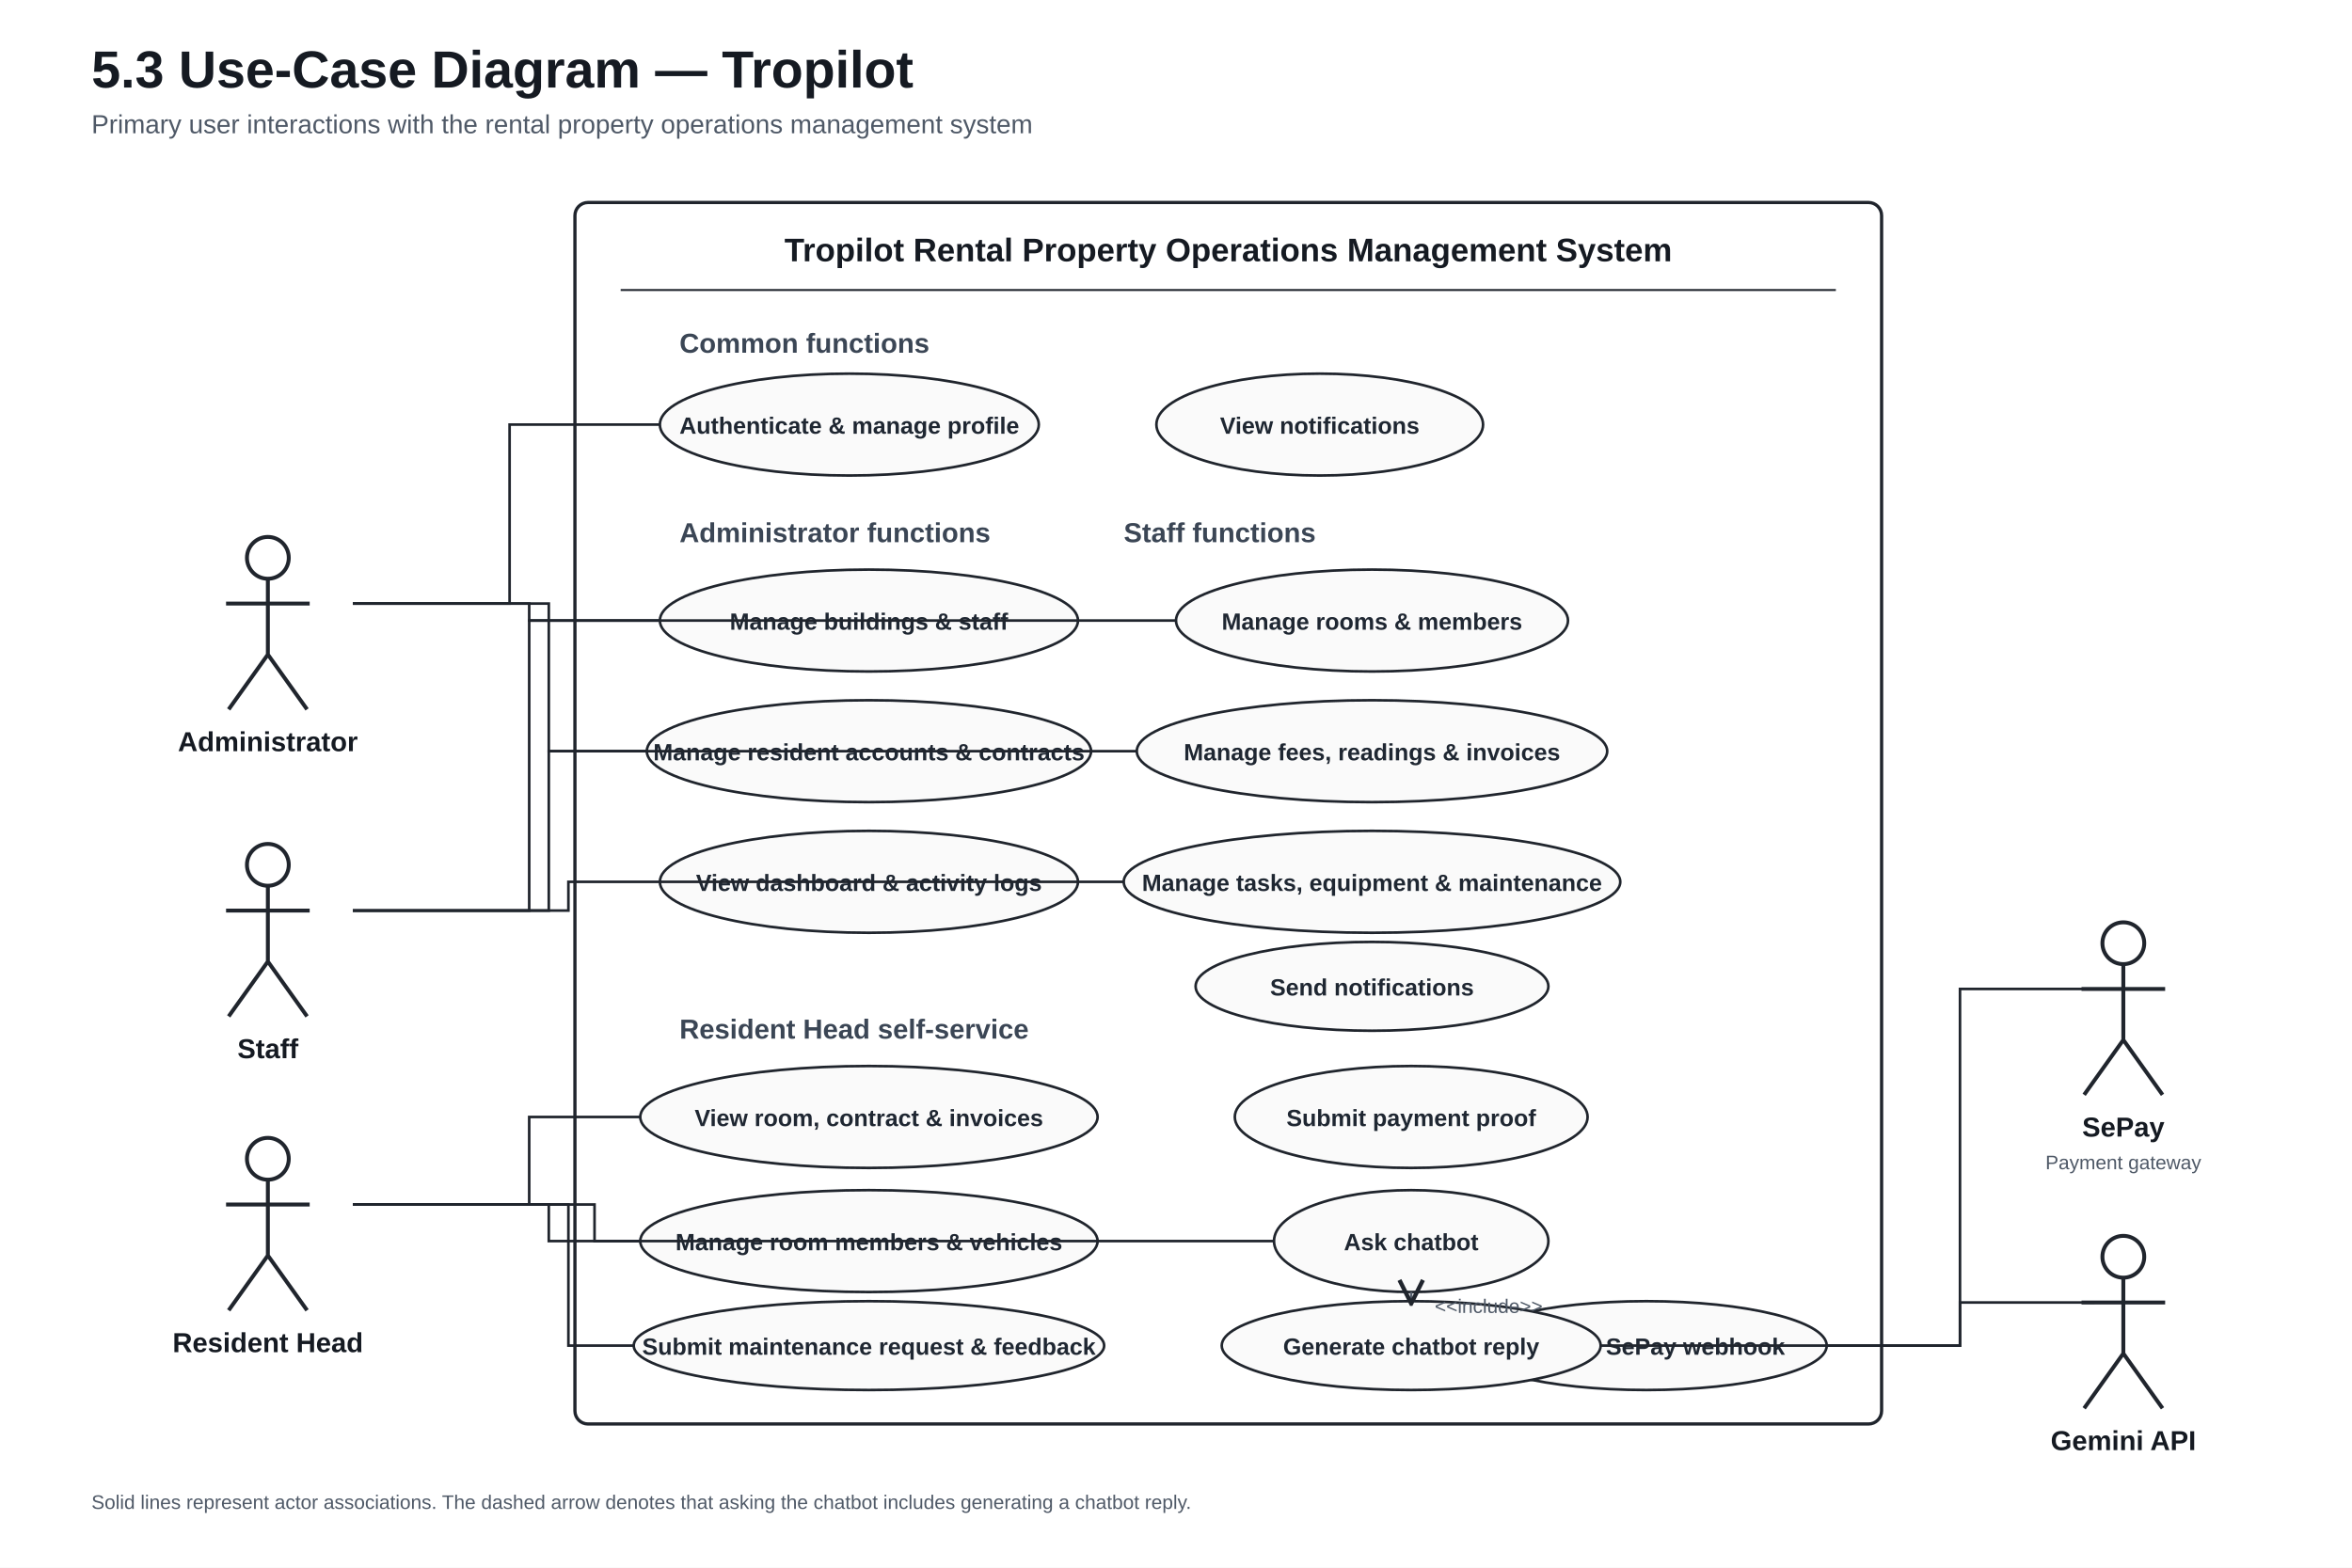
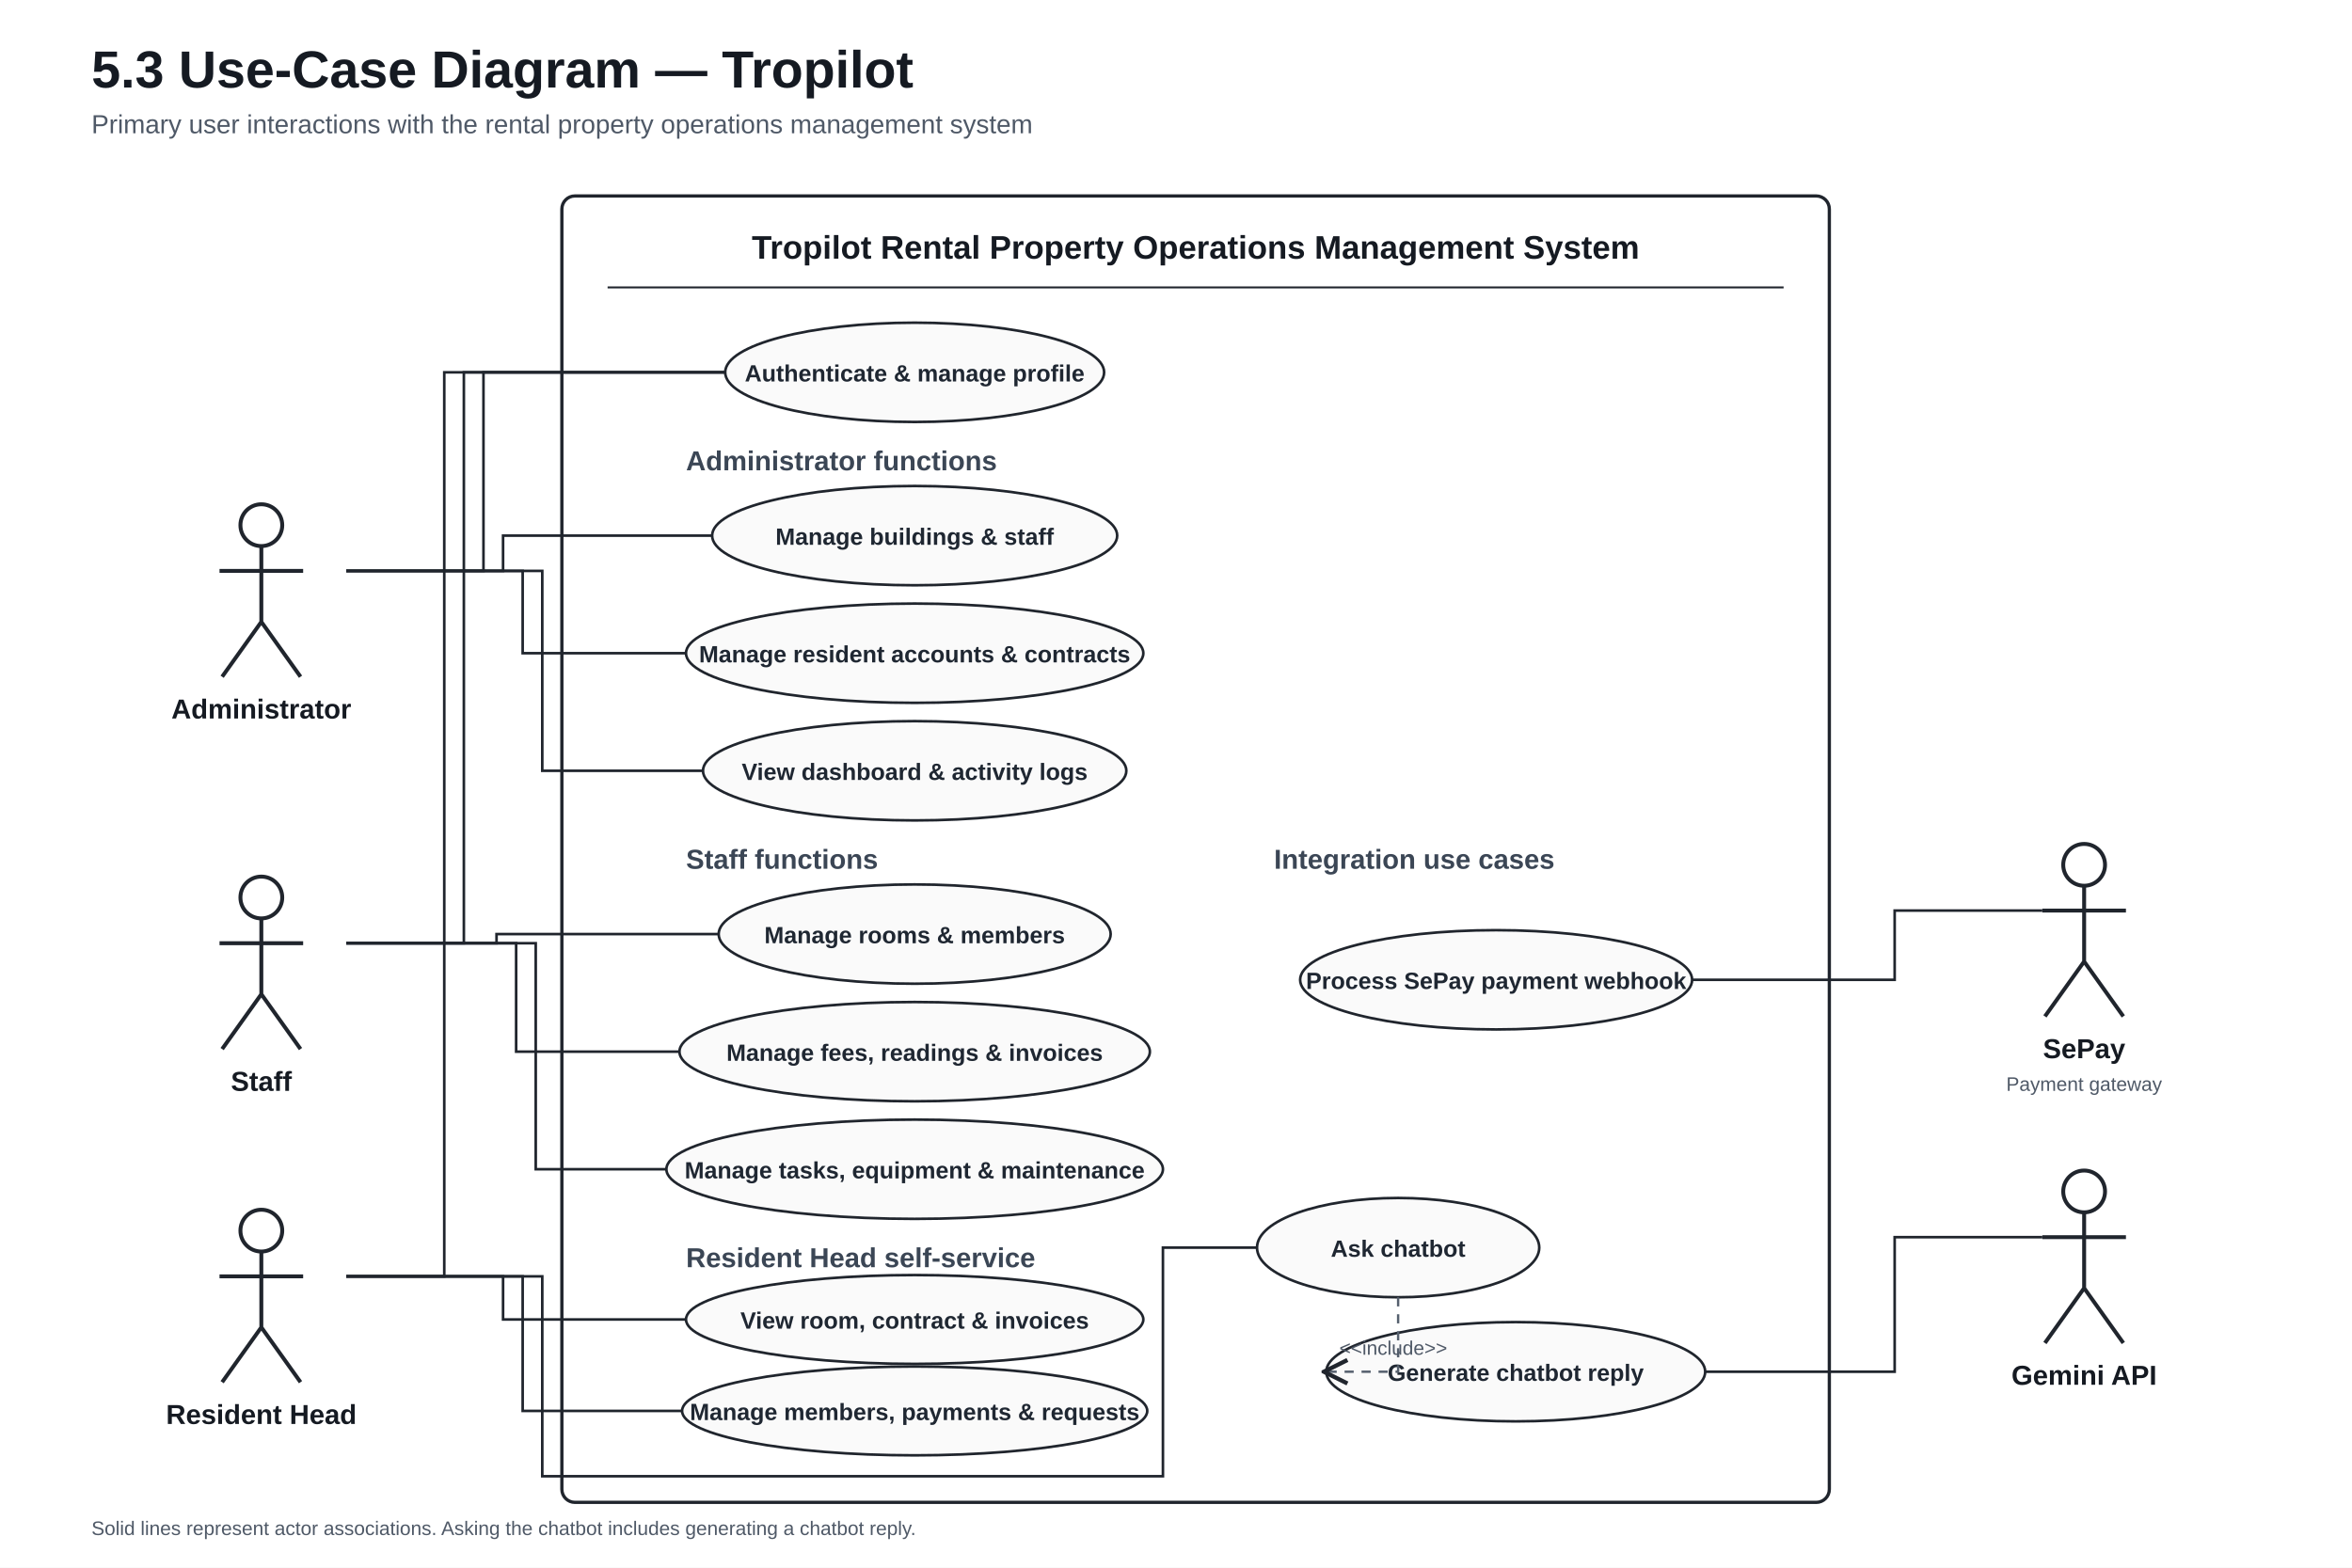
<svg xmlns="http://www.w3.org/2000/svg" width="1800" height="1200" viewBox="0 0 1800 1200" role="img" aria-labelledby="title desc">
  <defs>
    <marker id="includeArrow" markerWidth="12" markerHeight="12" refX="10" refY="6" orient="auto">
      <path d="M1 1 L11 6 L1 11" fill="none" stroke="#20252d" stroke-width="1.8" />
    </marker>
    <style>
      .title{font:700 40px Arial,sans-serif;fill:#151a22}.subtitle{font:400 20px Arial,sans-serif;fill:#4f5967}.system{font:700 25px Arial,sans-serif;fill:#151a22}.group{font:700 21px Arial,sans-serif;fill:#3b4655}.use{font:600 18px Arial,sans-serif;fill:#1f2732}.actor{font:700 21px Arial,sans-serif;fill:#151a22}.note{font:400 15px Arial,sans-serif;fill:#4f5967}.boundary{fill:#fff;stroke:#20252d;stroke-width:2.5}.ellipse{fill:#fafafa;stroke:#20252d;stroke-width:2}.association{fill:none;stroke:#20252d;stroke-width:2}.include{fill:none;stroke:#56606e;stroke-width:1.8;stroke-dasharray:7 6;marker-end:url(#includeArrow)}
    </style>
  </defs>
  <rect width="1800" height="1200" fill="#fff" />
  <text x="70" y="67" class="title">5.3 Use-Case Diagram — Tropilot</text>
  <text x="70" y="102" class="subtitle">Primary user interactions with the rental property operations management system</text>
-   <rect x="440" y="155" width="1000" height="935" rx="10" class="boundary" />
-   <text x="940" y="200" text-anchor="middle" class="system">Tropilot Rental Property Operations Management System</text>
-   <line x1="475" y1="222" x2="1405" y2="222" stroke="#20252d" stroke-width="1.5" />
-   <text x="520" y="270" class="group">Common functions</text>
-   <ellipse cx="650" cy="325" rx="145" ry="39" class="ellipse" />
-   <text x="650" y="332" text-anchor="middle" class="use">Authenticate &amp; manage profile</text>
-   <ellipse cx="1010" cy="325" rx="125" ry="39" class="ellipse" />
-   <text x="1010" y="332" text-anchor="middle" class="use">View notifications</text>
-   <text x="520" y="415" class="group">Administrator functions</text>
-   <ellipse cx="665" cy="475" rx="160" ry="39" class="ellipse" />
-   <text x="665" y="482" text-anchor="middle" class="use">Manage buildings &amp; staff</text>
-   <ellipse cx="665" cy="575" rx="170" ry="39" class="ellipse" />
-   <text x="665" y="582" text-anchor="middle" class="use">Manage resident accounts &amp; contracts</text>
-   <ellipse cx="665" cy="675" rx="160" ry="39" class="ellipse" />
-   <text x="665" y="682" text-anchor="middle" class="use">View dashboard &amp; activity logs</text>
-   <text x="860" y="415" class="group">Staff functions</text>
-   <ellipse cx="1050" cy="475" rx="150" ry="39" class="ellipse" />
-   <text x="1050" y="482" text-anchor="middle" class="use">Manage rooms &amp; members</text>
-   <ellipse cx="1050" cy="575" rx="180" ry="39" class="ellipse" />
-   <text x="1050" y="582" text-anchor="middle" class="use">Manage fees, readings &amp; invoices</text>
-   <ellipse cx="1050" cy="675" rx="190" ry="39" class="ellipse" />
-   <text x="1050" y="682" text-anchor="middle" class="use">Manage tasks, equipment &amp; maintenance</text>
-   <ellipse cx="1050" cy="755" rx="135" ry="34" class="ellipse" />
-   <text x="1050" y="762" text-anchor="middle" class="use">Send notifications</text>
-   <text x="520" y="795" class="group">Resident Head self-service</text>
-   <ellipse cx="665" cy="855" rx="175" ry="39" class="ellipse" />
-   <text x="665" y="862" text-anchor="middle" class="use">View room, contract &amp; invoices</text>
-   <ellipse cx="665" cy="950" rx="175" ry="39" class="ellipse" />
-   <text x="665" y="957" text-anchor="middle" class="use">Manage room members &amp; vehicles</text>
-   <ellipse cx="665" cy="1030" rx="180" ry="34" class="ellipse" />
-   <text x="665" y="1037" text-anchor="middle" class="use">Submit maintenance request &amp; feedback</text>
-   <ellipse cx="1080" cy="855" rx="135" ry="39" class="ellipse" />
-   <text x="1080" y="862" text-anchor="middle" class="use">Submit payment proof</text>
-   <ellipse cx="1080" cy="950" rx="105" ry="39" class="ellipse" />
-   <text x="1080" y="957" text-anchor="middle" class="use">Ask chatbot</text>
-   <ellipse cx="1260" cy="1030" rx="138" ry="34" class="ellipse" />
-   <text x="1260" y="1037" text-anchor="middle" class="use">Process SePay webhook</text>
-   <ellipse cx="1080" cy="1030" rx="145" ry="34" class="ellipse" />
-   <text x="1080" y="1037" text-anchor="middle" class="use">Generate chatbot reply</text>
-   <g transform="translate(150 405)" stroke="#20252d" stroke-width="3" fill="none">
+   <rect x="430" y="150" width="970" height="1000" rx="10" class="boundary" />
+   <text x="915" y="198" text-anchor="middle" class="system">Tropilot Rental Property Operations Management System</text>
+   <line x1="465" y1="220" x2="1365" y2="220" stroke="#20252d" stroke-width="1.5" />
+   <ellipse cx="700" cy="285" rx="145" ry="38" class="ellipse" />
+   <text x="700" y="292" text-anchor="middle" class="use">Authenticate &amp; manage profile</text>
+   <text x="525" y="360" class="group">Administrator functions</text>
+   <ellipse cx="700" cy="410" rx="155" ry="38" class="ellipse" />
+   <text x="700" y="417" text-anchor="middle" class="use">Manage buildings &amp; staff</text>
+   <ellipse cx="700" cy="500" rx="175" ry="38" class="ellipse" />
+   <text x="700" y="507" text-anchor="middle" class="use">Manage resident accounts &amp; contracts</text>
+   <ellipse cx="700" cy="590" rx="162" ry="38" class="ellipse" />
+   <text x="700" y="597" text-anchor="middle" class="use">View dashboard &amp; activity logs</text>
+   <text x="525" y="665" class="group">Staff functions</text>
+   <ellipse cx="700" cy="715" rx="150" ry="38" class="ellipse" />
+   <text x="700" y="722" text-anchor="middle" class="use">Manage rooms &amp; members</text>
+   <ellipse cx="700" cy="805" rx="180" ry="38" class="ellipse" />
+   <text x="700" y="812" text-anchor="middle" class="use">Manage fees, readings &amp; invoices</text>
+   <ellipse cx="700" cy="895" rx="190" ry="38" class="ellipse" />
+   <text x="700" y="902" text-anchor="middle" class="use">Manage tasks, equipment &amp; maintenance</text>
+   <text x="525" y="970" class="group">Resident Head self-service</text>
+   <ellipse cx="700" cy="1010" rx="175" ry="34" class="ellipse" />
+   <text x="700" y="1017" text-anchor="middle" class="use">View room, contract &amp; invoices</text>
+   <ellipse cx="700" cy="1080" rx="178" ry="34" class="ellipse" />
+   <text x="700" y="1087" text-anchor="middle" class="use">Manage members, payments &amp; requests</text>
+   <text x="975" y="665" class="group">Integration use cases</text>
+   <ellipse cx="1145" cy="750" rx="150" ry="38" class="ellipse" />
+   <text x="1145" y="757" text-anchor="middle" class="use">Process SePay payment webhook</text>
+   <ellipse cx="1070" cy="955" rx="108" ry="38" class="ellipse" />
+   <text x="1070" y="962" text-anchor="middle" class="use">Ask chatbot</text>
+   <ellipse cx="1160" cy="1050" rx="145" ry="38" class="ellipse" />
+   <text x="1160" y="1057" text-anchor="middle" class="use">Generate chatbot reply</text>
+   <g transform="translate(145 380)" stroke="#20252d" stroke-width="3" fill="none">
    <circle cx="55" cy="22" r="16" />
    <path d="M55 38v58M23 57h64M55 96l-30 42M55 96l30 42" />
  </g>
-   <text x="205" y="575" text-anchor="middle" class="actor">Administrator</text>
-   <g transform="translate(150 640)" stroke="#20252d" stroke-width="3" fill="none">
+   <text x="200" y="550" text-anchor="middle" class="actor">Administrator</text>
+   <g transform="translate(145 665)" stroke="#20252d" stroke-width="3" fill="none">
    <circle cx="55" cy="22" r="16" />
    <path d="M55 38v58M23 57h64M55 96l-30 42M55 96l30 42" />
  </g>
-   <text x="205" y="810" text-anchor="middle" class="actor">Staff</text>
-   <g transform="translate(150 865)" stroke="#20252d" stroke-width="3" fill="none">
+   <text x="200" y="835" text-anchor="middle" class="actor">Staff</text>
+   <g transform="translate(145 920)" stroke="#20252d" stroke-width="3" fill="none">
    <circle cx="55" cy="22" r="16" />
    <path d="M55 38v58M23 57h64M55 96l-30 42M55 96l30 42" />
  </g>
-   <text x="205" y="1035" text-anchor="middle" class="actor">Resident Head</text>
-   <g transform="translate(1570 700)" stroke="#20252d" stroke-width="3" fill="none">
+   <text x="200" y="1090" text-anchor="middle" class="actor">Resident Head</text>
+   <g transform="translate(1540 640)" stroke="#20252d" stroke-width="3" fill="none">
    <circle cx="55" cy="22" r="16" />
    <path d="M55 38v58M23 57h64M55 96l-30 42M55 96l30 42" />
  </g>
-   <text x="1625" y="870" text-anchor="middle" class="actor">SePay</text>
-   <text x="1625" y="895" text-anchor="middle" class="note">Payment gateway</text>
-   <g transform="translate(1570 940)" stroke="#20252d" stroke-width="3" fill="none">
+   <text x="1595" y="810" text-anchor="middle" class="actor">SePay</text>
+   <text x="1595" y="835" text-anchor="middle" class="note">Payment gateway</text>
+   <g transform="translate(1540 890)" stroke="#20252d" stroke-width="3" fill="none">
    <circle cx="55" cy="22" r="16" />
    <path d="M55 38v58M23 57h64M55 96l-30 42M55 96l30 42" />
  </g>
-   <text x="1625" y="1110" text-anchor="middle" class="actor">Gemini API</text>
-   <path d="M270 462 H390 V325 H505" class="association" />
-   <path d="M270 462 H405 V475 H505" class="association" />
-   <path d="M270 462 H420 V575 H495" class="association" />
-   <path d="M270 697 H405 V475 H900" class="association" />
-   <path d="M270 697 H420 V575 H870" class="association" />
-   <path d="M270 697 H435 V675 H860" class="association" />
-   <path d="M270 922 H405 V855 H490" class="association" />
-   <path d="M270 922 H420 V950 H490" class="association" />
-   <path d="M270 922 H435 V1030 H485" class="association" />
-   <path d="M270 922 H455 V950 H975" class="association" />
-   <path d="M1603 757 H1500 V1030 H1398" class="association" />
-   <path d="M1603 997 H1500 V1030 H1225" class="association" />
-   <path d="M1080 989 V996 H1080" class="include" />
-   <text x="1098" y="1005" class="note">&lt;&lt;include&gt;&gt;</text>
-   <text x="70" y="1155" class="note">Solid lines represent actor associations. The dashed arrow denotes that asking the chatbot includes generating a chatbot reply.</text>
+   <text x="1595" y="1060" text-anchor="middle" class="actor">Gemini API</text>
+   <path d="M265 437 H370 V285 H555" class="association" />
+   <path d="M265 437 H385 V410 H545" class="association" />
+   <path d="M265 437 H400 V500 H525" class="association" />
+   <path d="M265 437 H415 V590 H538" class="association" />
+   <path d="M265 722 H380 V715 H550" class="association" />
+   <path d="M265 722 H395 V805 H520" class="association" />
+   <path d="M265 722 H410 V895 H510" class="association" />
+   <path d="M265 722 H355 V285 H555" class="association" />
+   <path d="M265 977 H385 V1010 H525" class="association" />
+   <path d="M265 977 H400 V1080 H522" class="association" />
+   <path d="M265 977 H415 V1130 H890 V955 H962" class="association" />
+   <path d="M265 977 H340 V285 H555" class="association" />
+   <path d="M1563 697 H1450 V750 H1295" class="association" />
+   <path d="M1563 947 H1450 V1050 H1305" class="association" />
+   <path d="M1070 993 V1050 H1015" class="include" />
+   <text x="1025" y="1037" class="note">&lt;&lt;include&gt;&gt;</text>
+   <text x="70" y="1175" class="note">Solid lines represent actor associations. Asking the chatbot includes generating a chatbot reply.</text>
</svg>
